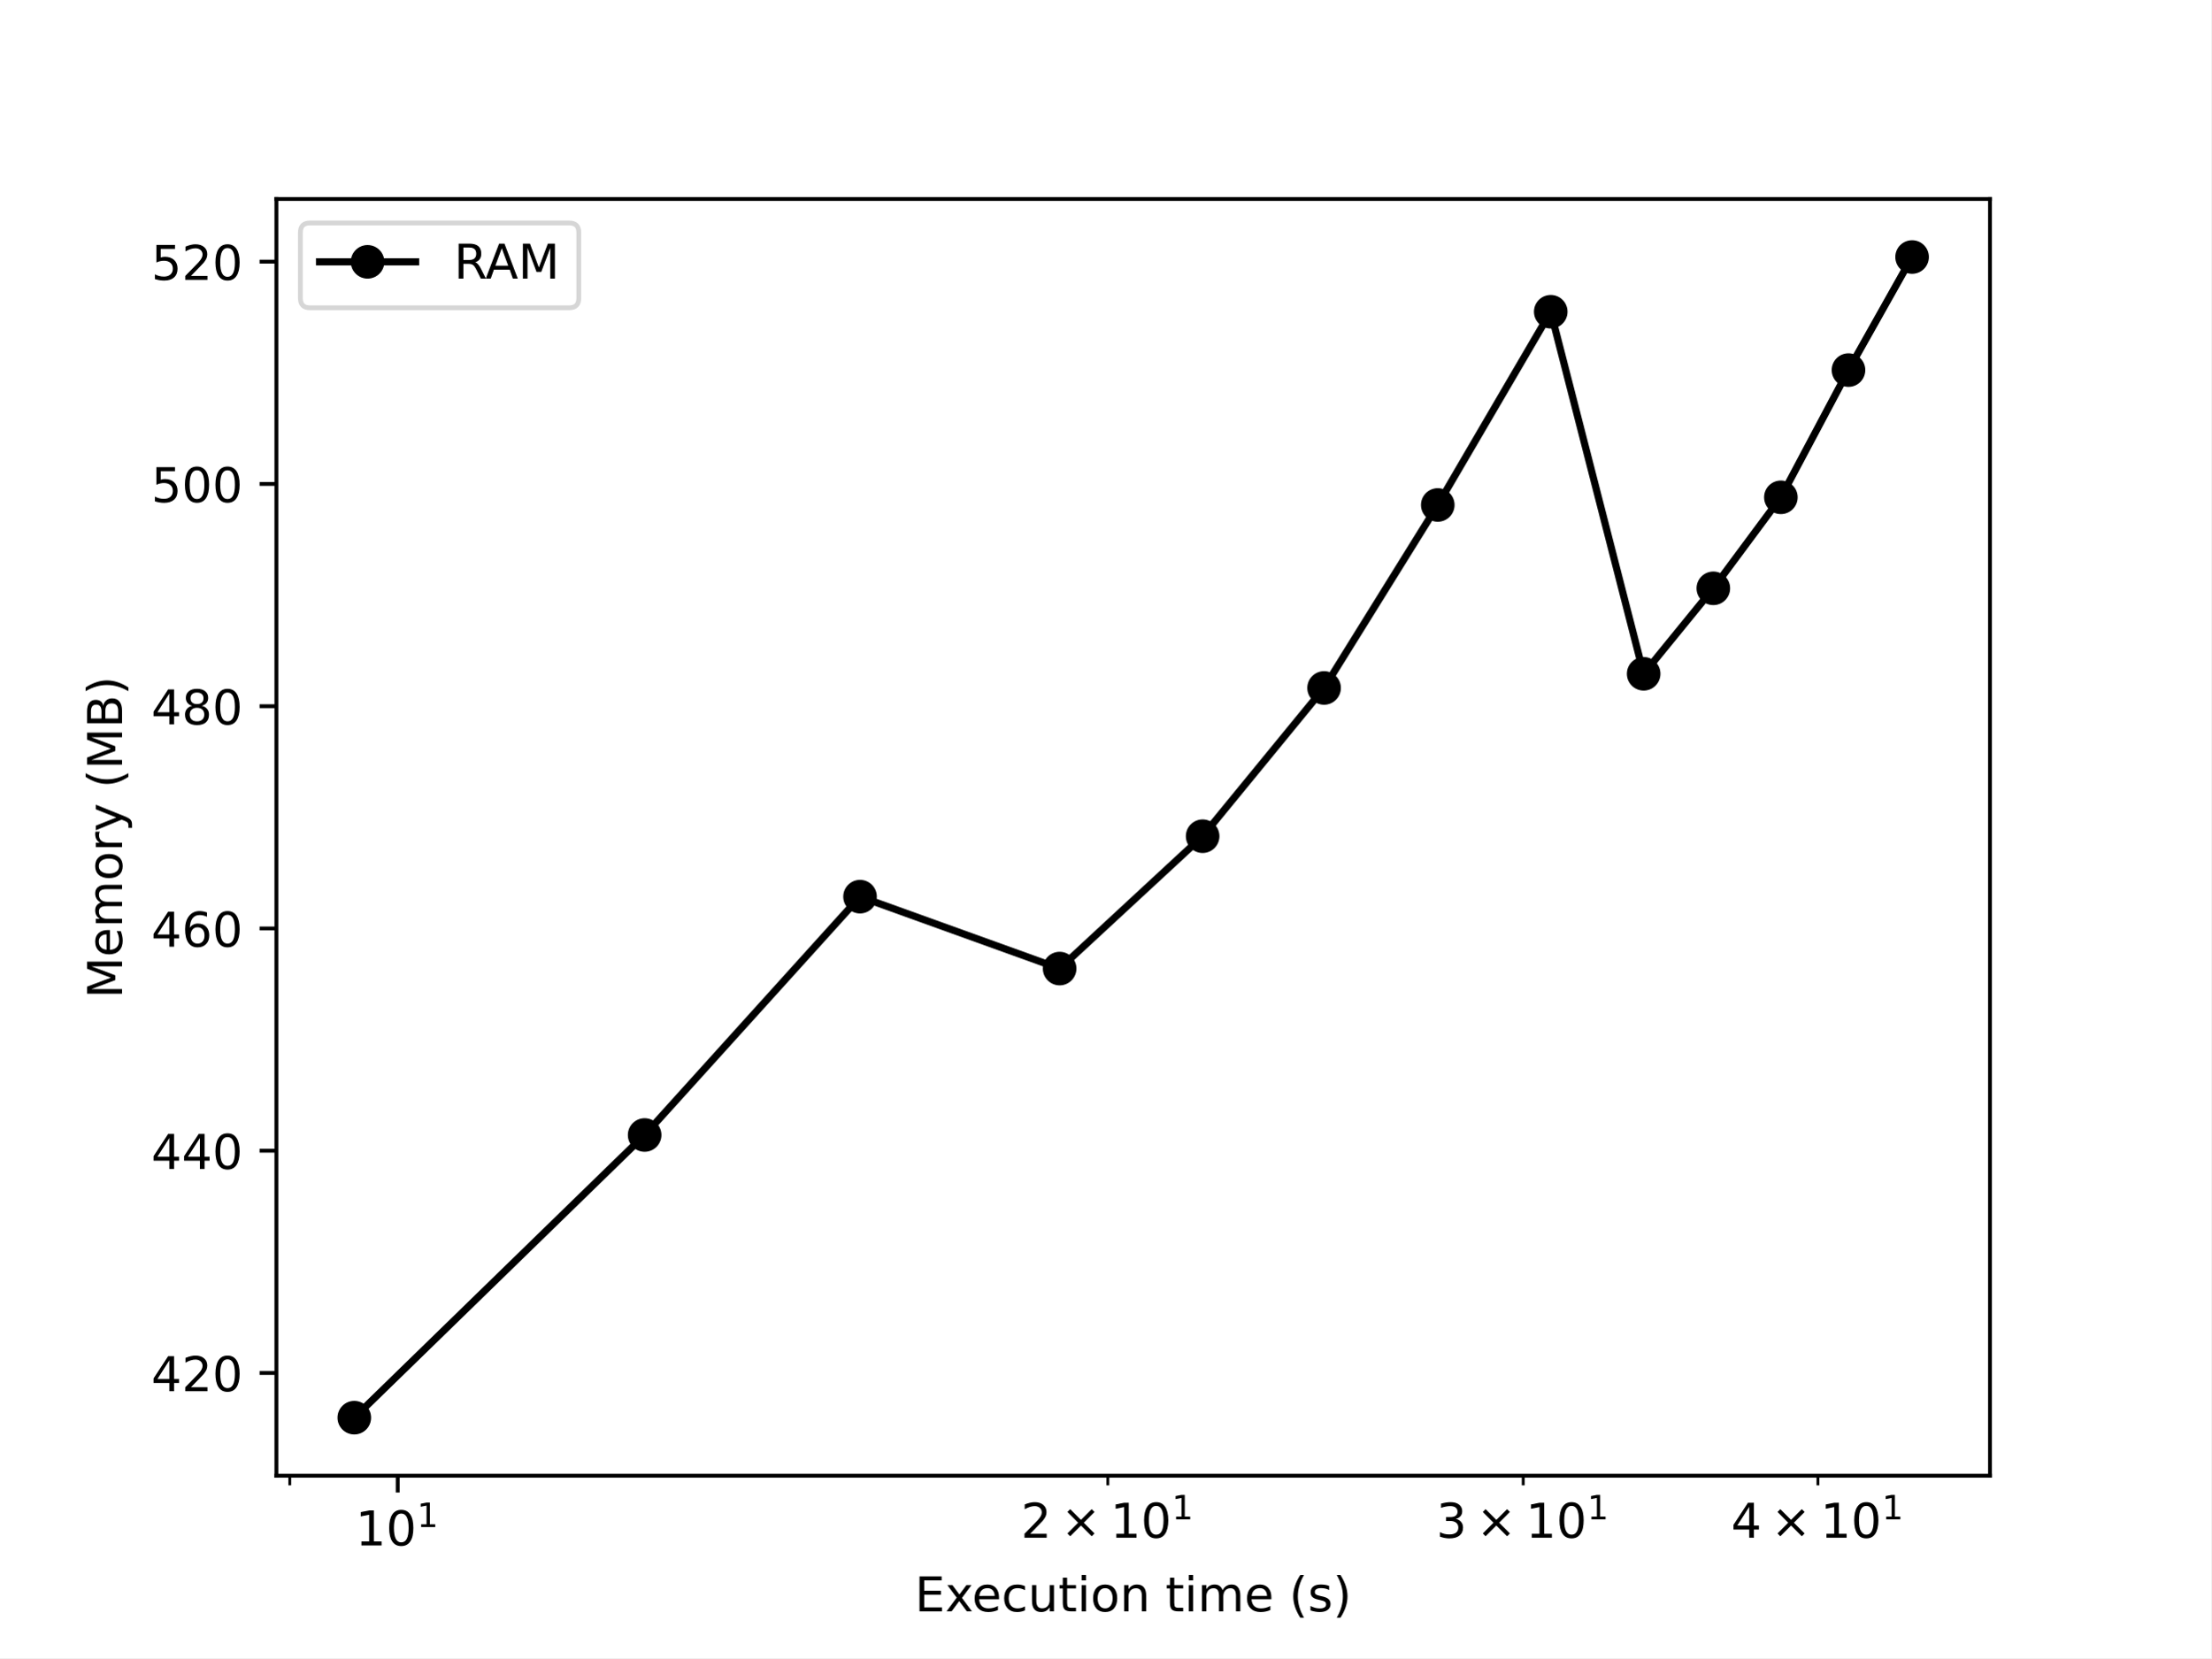
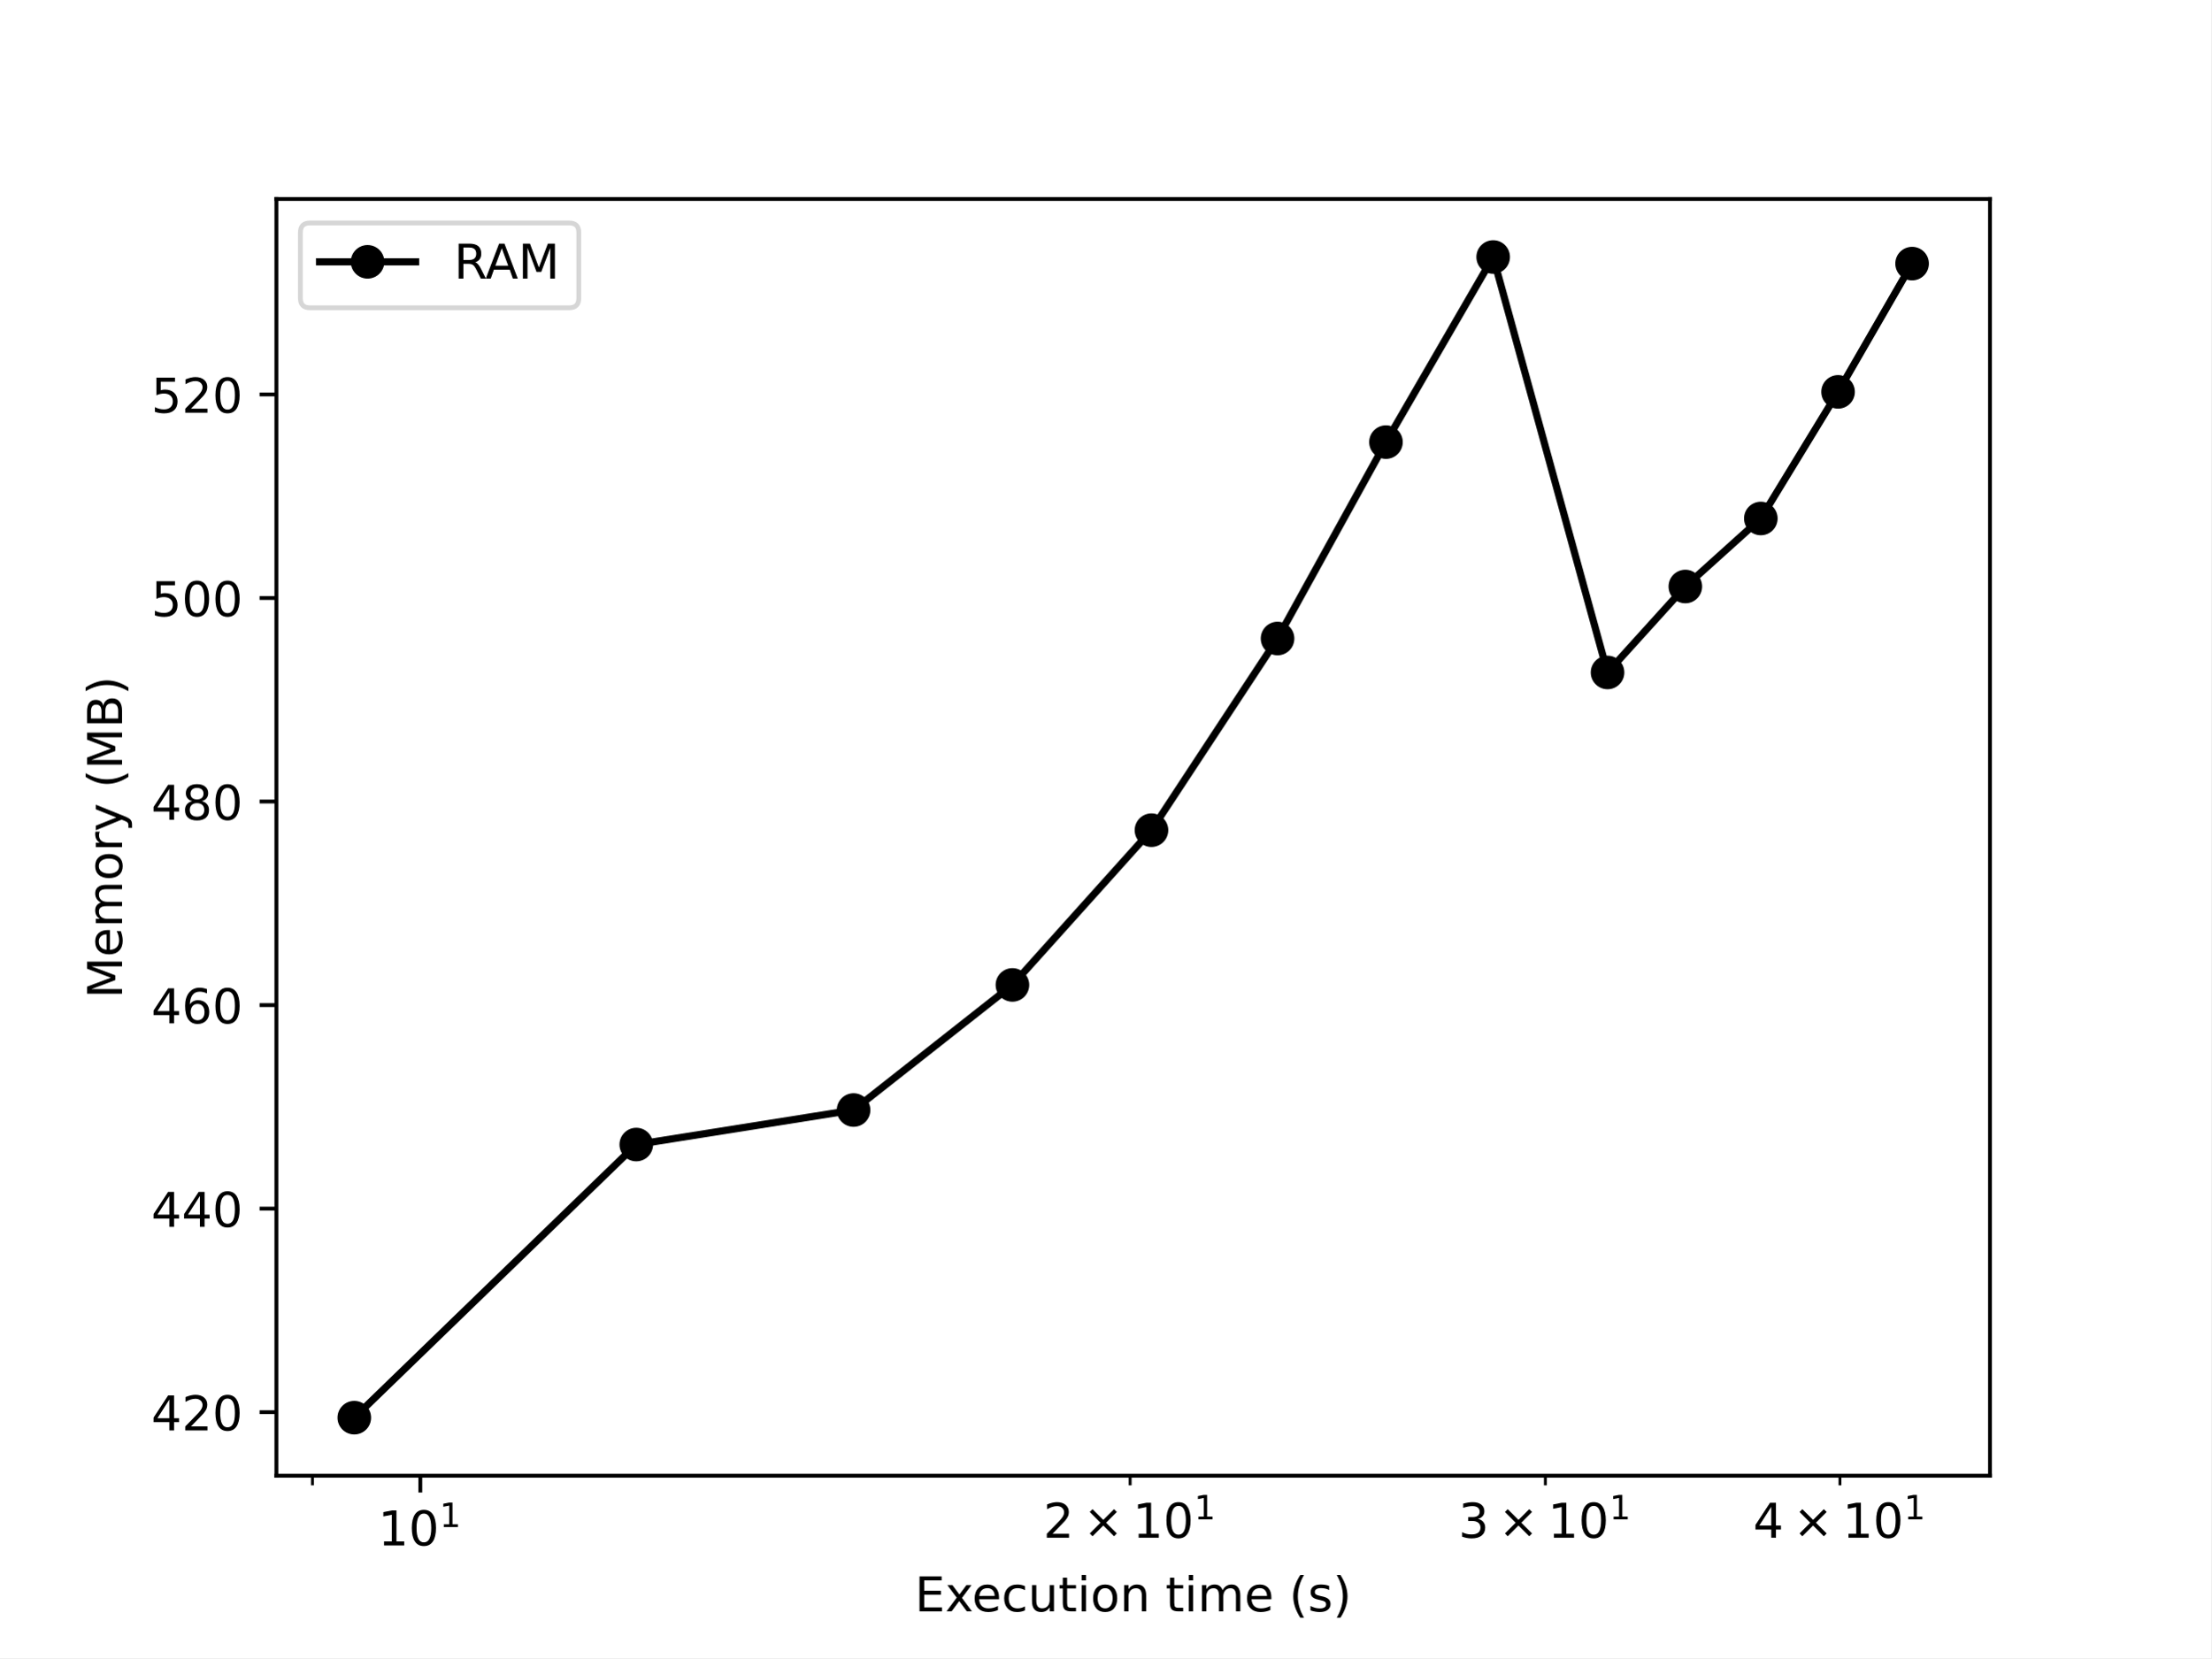
<svg xmlns="http://www.w3.org/2000/svg" xmlns:xlink="http://www.w3.org/1999/xlink" height="345.6pt" version="1.1" viewBox="0 0 460.8 345.6" width="460.8pt">
  <defs>
    <style type="text/css">*{stroke-linecap:butt;stroke-linejoin:round;}</style>
  </defs>
  <g id="figure_1">
    <g id="patch_1">
      <path d="M 0 345.6  L 460.8 345.6  L 460.8 0  L 0 0  z " style="fill:#ffffff;" />
    </g>
    <g id="axes_1">
      <g id="patch_2">
        <path d="M 57.6 307.584  L 414.72 307.584  L 414.72 41.472  L 57.6 41.472  z " style="fill:#ffffff;" />
      </g>
      <g id="matplotlib.axis_1">
        <g id="xtick_1">
          <g id="line2d_1">
            <defs>
-               <path d="M 0 0  L 0 3.5  " id="md1aa069136" style="stroke:#000000;stroke-width:0.8;" />
-             </defs>
-             <g>
-               <use style="stroke:#000000;stroke-width:0.8;" x="82.88" xlink:href="#md1aa069136" y="307.584" />
+               <path d="M 0 0  L 0 3.5  " id="m6ddfa066e6" style="stroke:#000000;stroke-width:0.8;" />
+             </defs>
+             <g>
+               <use style="stroke:#000000;stroke-width:0.8;" x="87.594" xlink:href="#m6ddfa066e6" y="307.584" />
            </g>
          </g>
          <g id="text_1">
-             <g transform="translate(74.07995 322.1824)scale(0.1 -0.1)">
+             <g transform="translate(78.79388 322.1824)scale(0.1 -0.1)">
              <defs>
                <path d="M 12.406 8.297  L 28.516 8.297  L 28.516 63.922  L 10.984 60.406  L 10.984 69.391  L 28.422 72.906  L 38.281 72.906  L 38.281 8.297  L 54.391 8.297  L 54.391 0  L 12.406 0  z " id="DejaVuSans-49" />
                <path d="M 31.781 66.406  Q 24.172 66.406 20.328 58.906  Q 16.5 51.422 16.5 36.375  Q 16.5 21.391 20.328 13.891  Q 24.172 6.391 31.781 6.391  Q 39.453 6.391 43.281 13.891  Q 47.125 21.391 47.125 36.375  Q 47.125 51.422 43.281 58.906  Q 39.453 66.406 31.781 66.406  z M 31.781 74.219  Q 44.047 74.219 50.516 64.516  Q 56.984 54.828 56.984 36.375  Q 56.984 17.969 50.516 8.266  Q 44.047 -1.422 31.781 -1.422  Q 19.531 -1.422 13.062 8.266  Q 6.594 17.969 6.594 36.375  Q 6.594 54.828 13.062 64.516  Q 19.531 74.219 31.781 74.219  z " id="DejaVuSans-48" />
              </defs>
              <use transform="translate(0 0.684375)" xlink:href="#DejaVuSans-49" />
              <use transform="translate(63.62305 0.684375)" xlink:href="#DejaVuSans-48" />
              <use transform="translate(128.2031 38.96563)scale(0.7)" xlink:href="#DejaVuSans-49" />
            </g>
          </g>
        </g>
        <g id="xtick_2">
          <g id="line2d_2">
            <defs>
-               <path d="M 0 0  L 0 2  " id="m7fc602b2c1" style="stroke:#000000;stroke-width:0.6;" />
-             </defs>
-             <g>
-               <use style="stroke:#000000;stroke-width:0.6;" x="60.385" xlink:href="#m7fc602b2c1" y="307.584" />
+               <path d="M 0 0  L 0 2  " id="m66359690fd" style="stroke:#000000;stroke-width:0.6;" />
+             </defs>
+             <g>
+               <use style="stroke:#000000;stroke-width:0.6;" x="65.108" xlink:href="#m66359690fd" y="307.584" />
            </g>
          </g>
        </g>
        <g id="xtick_3">
          <g id="line2d_3">
            <g>
-               <use style="stroke:#000000;stroke-width:0.6;" x="230.872" xlink:href="#m7fc602b2c1" y="307.584" />
+               <use style="stroke:#000000;stroke-width:0.6;" x="235.525" xlink:href="#m66359690fd" y="307.584" />
            </g>
          </g>
          <g id="text_2">
-             <g transform="translate(212.7718 320.5824)scale(0.1 -0.1)">
+             <g transform="translate(217.4245 320.5824)scale(0.1 -0.1)">
              <defs>
                <path d="M 19.188 8.297  L 53.609 8.297  L 53.609 0  L 7.328 0  L 7.328 8.297  Q 12.938 14.109 22.625 23.891  Q 32.328 33.688 34.812 36.531  Q 39.547 41.844 41.422 45.531  Q 43.312 49.219 43.312 52.781  Q 43.312 58.594 39.234 62.25  Q 35.156 65.922 28.609 65.922  Q 23.969 65.922 18.812 64.312  Q 13.672 62.703 7.812 59.422  L 7.812 69.391  Q 13.766 71.781 18.938 73  Q 24.125 74.219 28.422 74.219  Q 39.75 74.219 46.484 68.547  Q 53.219 62.891 53.219 53.422  Q 53.219 48.922 51.531 44.891  Q 49.859 40.875 45.406 35.406  Q 44.188 33.984 37.641 27.219  Q 31.109 20.453 19.188 8.297  z " id="DejaVuSans-50" />
                <path d="M 70.125 53.719  L 47.797 31.297  L 70.125 8.984  L 64.312 3.078  L 41.891 25.484  L 19.484 3.078  L 13.719 8.984  L 35.984 31.297  L 13.719 53.719  L 19.484 59.625  L 41.891 37.203  L 64.312 59.625  z " id="DejaVuSans-215" />
              </defs>
              <use transform="translate(0 0.684375)" xlink:href="#DejaVuSans-50" />
              <use transform="translate(83.10547 0.684375)" xlink:href="#DejaVuSans-215" />
              <use transform="translate(186.377 0.684375)" xlink:href="#DejaVuSans-49" />
              <use transform="translate(250 0.684375)" xlink:href="#DejaVuSans-48" />
              <use transform="translate(314.5801 38.96563)scale(0.7)" xlink:href="#DejaVuSans-49" />
            </g>
          </g>
        </g>
        <g id="xtick_4">
          <g id="line2d_4">
            <g>
-               <use style="stroke:#000000;stroke-width:0.6;" x="317.442" xlink:href="#m7fc602b2c1" y="307.584" />
+               <use style="stroke:#000000;stroke-width:0.6;" x="322.058" xlink:href="#m66359690fd" y="307.584" />
            </g>
          </g>
          <g id="text_3">
-             <g transform="translate(299.3415 320.5824)scale(0.1 -0.1)">
+             <g transform="translate(303.9584 320.5824)scale(0.1 -0.1)">
              <defs>
                <path d="M 40.578 39.312  Q 47.656 37.797 51.625 33  Q 55.609 28.219 55.609 21.188  Q 55.609 10.406 48.188 4.484  Q 40.766 -1.422 27.094 -1.422  Q 22.516 -1.422 17.656 -0.516  Q 12.797 0.391 7.625 2.203  L 7.625 11.719  Q 11.719 9.328 16.594 8.109  Q 21.484 6.891 26.812 6.891  Q 36.078 6.891 40.938 10.547  Q 45.797 14.203 45.797 21.188  Q 45.797 27.641 41.281 31.266  Q 36.766 34.906 28.719 34.906  L 20.219 34.906  L 20.219 43.016  L 29.109 43.016  Q 36.375 43.016 40.234 45.922  Q 44.094 48.828 44.094 54.297  Q 44.094 59.906 40.109 62.906  Q 36.141 65.922 28.719 65.922  Q 24.656 65.922 20.016 65.031  Q 15.375 64.156 9.812 62.312  L 9.812 71.094  Q 15.438 72.656 20.344 73.438  Q 25.25 74.219 29.594 74.219  Q 40.828 74.219 47.359 69.109  Q 53.906 64.016 53.906 55.328  Q 53.906 49.266 50.438 45.094  Q 46.969 40.922 40.578 39.312  z " id="DejaVuSans-51" />
              </defs>
              <use transform="translate(0 0.684375)" xlink:href="#DejaVuSans-51" />
              <use transform="translate(83.10547 0.684375)" xlink:href="#DejaVuSans-215" />
              <use transform="translate(186.377 0.684375)" xlink:href="#DejaVuSans-49" />
              <use transform="translate(250 0.684375)" xlink:href="#DejaVuSans-48" />
              <use transform="translate(314.5801 38.96563)scale(0.7)" xlink:href="#DejaVuSans-49" />
            </g>
          </g>
        </g>
        <g id="xtick_5">
          <g id="line2d_5">
            <g>
-               <use style="stroke:#000000;stroke-width:0.6;" x="378.864" xlink:href="#m7fc602b2c1" y="307.584" />
+               <use style="stroke:#000000;stroke-width:0.6;" x="383.455" xlink:href="#m66359690fd" y="307.584" />
            </g>
          </g>
          <g id="text_4">
-             <g transform="translate(360.7637 320.5824)scale(0.1 -0.1)">
+             <g transform="translate(365.3552 320.5824)scale(0.1 -0.1)">
              <defs>
                <path d="M 37.797 64.312  L 12.891 25.391  L 37.797 25.391  z M 35.203 72.906  L 47.609 72.906  L 47.609 25.391  L 58.016 25.391  L 58.016 17.188  L 47.609 17.188  L 47.609 0  L 37.797 0  L 37.797 17.188  L 4.891 17.188  L 4.891 26.703  z " id="DejaVuSans-52" />
              </defs>
              <use transform="translate(0 0.684375)" xlink:href="#DejaVuSans-52" />
              <use transform="translate(83.10547 0.684375)" xlink:href="#DejaVuSans-215" />
              <use transform="translate(186.377 0.684375)" xlink:href="#DejaVuSans-49" />
              <use transform="translate(250 0.684375)" xlink:href="#DejaVuSans-48" />
              <use transform="translate(314.5801 38.96563)scale(0.7)" xlink:href="#DejaVuSans-49" />
            </g>
          </g>
        </g>
        <g id="text_5">
          <g transform="translate(190.6452 335.8606)scale(0.1 -0.1)">
            <defs>
              <path d="M 9.812 72.906  L 55.906 72.906  L 55.906 64.594  L 19.672 64.594  L 19.672 43.016  L 54.391 43.016  L 54.391 34.719  L 19.672 34.719  L 19.672 8.297  L 56.781 8.297  L 56.781 0  L 9.812 0  z " id="DejaVuSans-69" />
              <path d="M 54.891 54.688  L 35.109 28.078  L 55.906 0  L 45.312 0  L 29.391 21.484  L 13.484 0  L 2.875 0  L 24.125 28.609  L 4.688 54.688  L 15.281 54.688  L 29.781 35.203  L 44.281 54.688  z " id="DejaVuSans-120" />
              <path d="M 56.203 29.594  L 56.203 25.203  L 14.891 25.203  Q 15.484 15.922 20.484 11.062  Q 25.484 6.203 34.422 6.203  Q 39.594 6.203 44.453 7.469  Q 49.312 8.734 54.109 11.281  L 54.109 2.781  Q 49.266 0.734 44.188 -0.344  Q 39.109 -1.422 33.891 -1.422  Q 20.797 -1.422 13.156 6.188  Q 5.516 13.812 5.516 26.812  Q 5.516 40.234 12.766 48.109  Q 20.016 56 32.328 56  Q 43.359 56 49.781 48.891  Q 56.203 41.797 56.203 29.594  z M 47.219 32.234  Q 47.125 39.594 43.094 43.984  Q 39.062 48.391 32.422 48.391  Q 24.906 48.391 20.391 44.141  Q 15.875 39.891 15.188 32.172  z " id="DejaVuSans-101" />
              <path d="M 48.781 52.594  L 48.781 44.188  Q 44.969 46.297 41.141 47.344  Q 37.312 48.391 33.406 48.391  Q 24.656 48.391 19.812 42.844  Q 14.984 37.312 14.984 27.297  Q 14.984 17.281 19.812 11.734  Q 24.656 6.203 33.406 6.203  Q 37.312 6.203 41.141 7.25  Q 44.969 8.297 48.781 10.406  L 48.781 2.094  Q 45.016 0.344 40.984 -0.531  Q 36.969 -1.422 32.422 -1.422  Q 20.062 -1.422 12.781 6.344  Q 5.516 14.109 5.516 27.297  Q 5.516 40.672 12.859 48.328  Q 20.219 56 33.016 56  Q 37.156 56 41.109 55.141  Q 45.062 54.297 48.781 52.594  z " id="DejaVuSans-99" />
              <path d="M 8.5 21.578  L 8.5 54.688  L 17.484 54.688  L 17.484 21.922  Q 17.484 14.156 20.5 10.266  Q 23.531 6.391 29.594 6.391  Q 36.859 6.391 41.078 11.031  Q 45.312 15.672 45.312 23.688  L 45.312 54.688  L 54.297 54.688  L 54.297 0  L 45.312 0  L 45.312 8.406  Q 42.047 3.422 37.719 1  Q 33.406 -1.422 27.688 -1.422  Q 18.266 -1.422 13.375 4.438  Q 8.5 10.297 8.5 21.578  z M 31.109 56  z " id="DejaVuSans-117" />
              <path d="M 18.312 70.219  L 18.312 54.688  L 36.812 54.688  L 36.812 47.703  L 18.312 47.703  L 18.312 18.016  Q 18.312 11.328 20.141 9.422  Q 21.969 7.516 27.594 7.516  L 36.812 7.516  L 36.812 0  L 27.594 0  Q 17.188 0 13.234 3.875  Q 9.281 7.766 9.281 18.016  L 9.281 47.703  L 2.688 47.703  L 2.688 54.688  L 9.281 54.688  L 9.281 70.219  z " id="DejaVuSans-116" />
              <path d="M 9.422 54.688  L 18.406 54.688  L 18.406 0  L 9.422 0  z M 9.422 75.984  L 18.406 75.984  L 18.406 64.594  L 9.422 64.594  z " id="DejaVuSans-105" />
              <path d="M 30.609 48.391  Q 23.391 48.391 19.188 42.75  Q 14.984 37.109 14.984 27.297  Q 14.984 17.484 19.156 11.844  Q 23.344 6.203 30.609 6.203  Q 37.797 6.203 41.984 11.859  Q 46.188 17.531 46.188 27.297  Q 46.188 37.016 41.984 42.703  Q 37.797 48.391 30.609 48.391  z M 30.609 56  Q 42.328 56 49.016 48.375  Q 55.719 40.766 55.719 27.297  Q 55.719 13.875 49.016 6.219  Q 42.328 -1.422 30.609 -1.422  Q 18.844 -1.422 12.172 6.219  Q 5.516 13.875 5.516 27.297  Q 5.516 40.766 12.172 48.375  Q 18.844 56 30.609 56  z " id="DejaVuSans-111" />
              <path d="M 54.891 33.016  L 54.891 0  L 45.906 0  L 45.906 32.719  Q 45.906 40.484 42.875 44.328  Q 39.844 48.188 33.797 48.188  Q 26.516 48.188 22.312 43.547  Q 18.109 38.922 18.109 30.906  L 18.109 0  L 9.078 0  L 9.078 54.688  L 18.109 54.688  L 18.109 46.188  Q 21.344 51.125 25.703 53.562  Q 30.078 56 35.797 56  Q 45.219 56 50.047 50.172  Q 54.891 44.344 54.891 33.016  z " id="DejaVuSans-110" />
              <path id="DejaVuSans-32" />
              <path d="M 52 44.188  Q 55.375 50.25 60.062 53.125  Q 64.75 56 71.094 56  Q 79.641 56 84.281 50.016  Q 88.922 44.047 88.922 33.016  L 88.922 0  L 79.891 0  L 79.891 32.719  Q 79.891 40.578 77.094 44.375  Q 74.312 48.188 68.609 48.188  Q 61.625 48.188 57.562 43.547  Q 53.516 38.922 53.516 30.906  L 53.516 0  L 44.484 0  L 44.484 32.719  Q 44.484 40.625 41.703 44.406  Q 38.922 48.188 33.109 48.188  Q 26.219 48.188 22.156 43.531  Q 18.109 38.875 18.109 30.906  L 18.109 0  L 9.078 0  L 9.078 54.688  L 18.109 54.688  L 18.109 46.188  Q 21.188 51.219 25.484 53.609  Q 29.781 56 35.688 56  Q 41.656 56 45.828 52.969  Q 50 49.953 52 44.188  z " id="DejaVuSans-109" />
              <path d="M 31 75.875  Q 24.469 64.656 21.281 53.656  Q 18.109 42.672 18.109 31.391  Q 18.109 20.125 21.312 9.062  Q 24.516 -2 31 -13.188  L 23.188 -13.188  Q 15.875 -1.703 12.234 9.375  Q 8.594 20.453 8.594 31.391  Q 8.594 42.281 12.203 53.312  Q 15.828 64.359 23.188 75.875  z " id="DejaVuSans-40" />
              <path d="M 44.281 53.078  L 44.281 44.578  Q 40.484 46.531 36.375 47.5  Q 32.281 48.484 27.875 48.484  Q 21.188 48.484 17.844 46.438  Q 14.5 44.391 14.5 40.281  Q 14.5 37.156 16.891 35.375  Q 19.281 33.594 26.516 31.984  L 29.594 31.297  Q 39.156 29.25 43.188 25.516  Q 47.219 21.781 47.219 15.094  Q 47.219 7.469 41.188 3.016  Q 35.156 -1.422 24.609 -1.422  Q 20.219 -1.422 15.453 -0.562  Q 10.688 0.297 5.422 2  L 5.422 11.281  Q 10.406 8.688 15.234 7.391  Q 20.062 6.109 24.812 6.109  Q 31.156 6.109 34.562 8.281  Q 37.984 10.453 37.984 14.406  Q 37.984 18.062 35.516 20.016  Q 33.062 21.969 24.703 23.781  L 21.578 24.516  Q 13.234 26.266 9.516 29.906  Q 5.812 33.547 5.812 39.891  Q 5.812 47.609 11.281 51.797  Q 16.75 56 26.812 56  Q 31.781 56 36.172 55.266  Q 40.578 54.547 44.281 53.078  z " id="DejaVuSans-115" />
              <path d="M 8.016 75.875  L 15.828 75.875  Q 23.141 64.359 26.781 53.312  Q 30.422 42.281 30.422 31.391  Q 30.422 20.453 26.781 9.375  Q 23.141 -1.703 15.828 -13.188  L 8.016 -13.188  Q 14.5 -2 17.703 9.062  Q 20.906 20.125 20.906 31.391  Q 20.906 42.672 17.703 53.656  Q 14.5 64.656 8.016 75.875  z " id="DejaVuSans-41" />
            </defs>
            <use xlink:href="#DejaVuSans-69" />
            <use x="63.184" xlink:href="#DejaVuSans-120" />
            <use x="119.238" xlink:href="#DejaVuSans-101" />
            <use x="180.762" xlink:href="#DejaVuSans-99" />
            <use x="235.742" xlink:href="#DejaVuSans-117" />
            <use x="299.121" xlink:href="#DejaVuSans-116" />
            <use x="338.33" xlink:href="#DejaVuSans-105" />
            <use x="366.113" xlink:href="#DejaVuSans-111" />
            <use x="427.295" xlink:href="#DejaVuSans-110" />
            <use x="490.674" xlink:href="#DejaVuSans-32" />
            <use x="522.461" xlink:href="#DejaVuSans-116" />
            <use x="561.67" xlink:href="#DejaVuSans-105" />
            <use x="589.453" xlink:href="#DejaVuSans-109" />
            <use x="686.865" xlink:href="#DejaVuSans-101" />
            <use x="748.389" xlink:href="#DejaVuSans-32" />
            <use x="780.176" xlink:href="#DejaVuSans-40" />
            <use x="819.189" xlink:href="#DejaVuSans-115" />
            <use x="871.289" xlink:href="#DejaVuSans-41" />
          </g>
        </g>
      </g>
      <g id="matplotlib.axis_2">
        <g id="ytick_1">
          <g id="line2d_6">
            <defs>
-               <path d="M 0 0  L -3.5 0  " id="md739b4009c" style="stroke:#000000;stroke-width:0.8;" />
-             </defs>
-             <g>
-               <use style="stroke:#000000;stroke-width:0.8;" x="57.6" xlink:href="#md739b4009c" y="286.17" />
+               <path d="M 0 0  L -3.5 0  " id="m3f03081398" style="stroke:#000000;stroke-width:0.8;" />
+             </defs>
+             <g>
+               <use style="stroke:#000000;stroke-width:0.8;" x="57.6" xlink:href="#m3f03081398" y="294.341" />
            </g>
          </g>
          <g id="text_6">
-             <g transform="translate(31.5125 289.9696)scale(0.1 -0.1)">
+             <g transform="translate(31.5125 298.1398)scale(0.1 -0.1)">
              <use xlink:href="#DejaVuSans-52" />
              <use x="63.623" xlink:href="#DejaVuSans-50" />
              <use x="127.246" xlink:href="#DejaVuSans-48" />
            </g>
          </g>
        </g>
        <g id="ytick_2">
          <g id="line2d_7">
            <g>
-               <use style="stroke:#000000;stroke-width:0.8;" x="57.6" xlink:href="#md739b4009c" y="239.843" />
+               <use style="stroke:#000000;stroke-width:0.8;" x="57.6" xlink:href="#m3f03081398" y="251.915" />
            </g>
          </g>
          <g id="text_7">
-             <g transform="translate(31.5125 243.6424)scale(0.1 -0.1)">
+             <g transform="translate(31.5125 255.7144)scale(0.1 -0.1)">
              <use xlink:href="#DejaVuSans-52" />
              <use x="63.623" xlink:href="#DejaVuSans-52" />
              <use x="127.246" xlink:href="#DejaVuSans-48" />
            </g>
          </g>
        </g>
        <g id="ytick_3">
          <g id="line2d_8">
            <g>
-               <use style="stroke:#000000;stroke-width:0.8;" x="57.6" xlink:href="#md739b4009c" y="193.516" />
+               <use style="stroke:#000000;stroke-width:0.8;" x="57.6" xlink:href="#m3f03081398" y="209.49" />
            </g>
          </g>
          <g id="text_8">
-             <g transform="translate(31.5125 197.3153)scale(0.1 -0.1)">
+             <g transform="translate(31.5125 213.289)scale(0.1 -0.1)">
              <defs>
                <path d="M 33.016 40.375  Q 26.375 40.375 22.484 35.828  Q 18.609 31.297 18.609 23.391  Q 18.609 15.531 22.484 10.953  Q 26.375 6.391 33.016 6.391  Q 39.656 6.391 43.531 10.953  Q 47.406 15.531 47.406 23.391  Q 47.406 31.297 43.531 35.828  Q 39.656 40.375 33.016 40.375  z M 52.594 71.297  L 52.594 62.312  Q 48.875 64.062 45.094 64.984  Q 41.312 65.922 37.594 65.922  Q 27.828 65.922 22.672 59.328  Q 17.531 52.734 16.797 39.406  Q 19.672 43.656 24.016 45.922  Q 28.375 48.188 33.594 48.188  Q 44.578 48.188 50.953 41.516  Q 57.328 34.859 57.328 23.391  Q 57.328 12.156 50.688 5.359  Q 44.047 -1.422 33.016 -1.422  Q 20.359 -1.422 13.672 8.266  Q 6.984 17.969 6.984 36.375  Q 6.984 53.656 15.188 63.938  Q 23.391 74.219 37.203 74.219  Q 40.922 74.219 44.703 73.484  Q 48.484 72.75 52.594 71.297  z " id="DejaVuSans-54" />
              </defs>
              <use xlink:href="#DejaVuSans-52" />
              <use x="63.623" xlink:href="#DejaVuSans-54" />
              <use x="127.246" xlink:href="#DejaVuSans-48" />
            </g>
          </g>
        </g>
        <g id="ytick_4">
          <g id="line2d_9">
            <g>
-               <use style="stroke:#000000;stroke-width:0.8;" x="57.6" xlink:href="#md739b4009c" y="147.189" />
+               <use style="stroke:#000000;stroke-width:0.8;" x="57.6" xlink:href="#m3f03081398" y="167.064" />
            </g>
          </g>
          <g id="text_9">
-             <g transform="translate(31.5125 150.9881)scale(0.1 -0.1)">
+             <g transform="translate(31.5125 170.8636)scale(0.1 -0.1)">
              <defs>
                <path d="M 31.781 34.625  Q 24.75 34.625 20.719 30.859  Q 16.703 27.094 16.703 20.516  Q 16.703 13.922 20.719 10.156  Q 24.75 6.391 31.781 6.391  Q 38.812 6.391 42.859 10.172  Q 46.922 13.969 46.922 20.516  Q 46.922 27.094 42.891 30.859  Q 38.875 34.625 31.781 34.625  z M 21.922 38.812  Q 15.578 40.375 12.031 44.719  Q 8.5 49.078 8.5 55.328  Q 8.5 64.062 14.719 69.141  Q 20.953 74.219 31.781 74.219  Q 42.672 74.219 48.875 69.141  Q 55.078 64.062 55.078 55.328  Q 55.078 49.078 51.531 44.719  Q 48 40.375 41.703 38.812  Q 48.828 37.156 52.797 32.312  Q 56.781 27.484 56.781 20.516  Q 56.781 9.906 50.312 4.234  Q 43.844 -1.422 31.781 -1.422  Q 19.734 -1.422 13.25 4.234  Q 6.781 9.906 6.781 20.516  Q 6.781 27.484 10.781 32.312  Q 14.797 37.156 21.922 38.812  z M 18.312 54.391  Q 18.312 48.734 21.844 45.562  Q 25.391 42.391 31.781 42.391  Q 38.141 42.391 41.719 45.562  Q 45.312 48.734 45.312 54.391  Q 45.312 60.062 41.719 63.234  Q 38.141 66.406 31.781 66.406  Q 25.391 66.406 21.844 63.234  Q 18.312 60.062 18.312 54.391  z " id="DejaVuSans-56" />
              </defs>
              <use xlink:href="#DejaVuSans-52" />
              <use x="63.623" xlink:href="#DejaVuSans-56" />
              <use x="127.246" xlink:href="#DejaVuSans-48" />
            </g>
          </g>
        </g>
        <g id="ytick_5">
          <g id="line2d_10">
            <g>
-               <use style="stroke:#000000;stroke-width:0.8;" x="57.6" xlink:href="#md739b4009c" y="100.862" />
+               <use style="stroke:#000000;stroke-width:0.8;" x="57.6" xlink:href="#m3f03081398" y="124.639" />
            </g>
          </g>
          <g id="text_10">
-             <g transform="translate(31.5125 104.661)scale(0.1 -0.1)">
+             <g transform="translate(31.5125 128.4382)scale(0.1 -0.1)">
              <defs>
                <path d="M 10.797 72.906  L 49.516 72.906  L 49.516 64.594  L 19.828 64.594  L 19.828 46.734  Q 21.969 47.469 24.109 47.828  Q 26.266 48.188 28.422 48.188  Q 40.625 48.188 47.75 41.5  Q 54.891 34.812 54.891 23.391  Q 54.891 11.625 47.562 5.094  Q 40.234 -1.422 26.906 -1.422  Q 22.312 -1.422 17.547 -0.641  Q 12.797 0.141 7.719 1.703  L 7.719 11.625  Q 12.109 9.234 16.797 8.062  Q 21.484 6.891 26.703 6.891  Q 35.156 6.891 40.078 11.328  Q 45.016 15.766 45.016 23.391  Q 45.016 31 40.078 35.438  Q 35.156 39.891 26.703 39.891  Q 22.75 39.891 18.812 39.016  Q 14.891 38.141 10.797 36.281  z " id="DejaVuSans-53" />
              </defs>
              <use xlink:href="#DejaVuSans-53" />
              <use x="63.623" xlink:href="#DejaVuSans-48" />
              <use x="127.246" xlink:href="#DejaVuSans-48" />
            </g>
          </g>
        </g>
        <g id="ytick_6">
          <g id="line2d_11">
            <g>
-               <use style="stroke:#000000;stroke-width:0.8;" x="57.6" xlink:href="#md739b4009c" y="54.535" />
+               <use style="stroke:#000000;stroke-width:0.8;" x="57.6" xlink:href="#m3f03081398" y="82.214" />
            </g>
          </g>
          <g id="text_11">
-             <g transform="translate(31.5125 58.33379)scale(0.1 -0.1)">
+             <g transform="translate(31.5125 86.01284)scale(0.1 -0.1)">
              <use xlink:href="#DejaVuSans-53" />
              <use x="63.623" xlink:href="#DejaVuSans-50" />
              <use x="127.246" xlink:href="#DejaVuSans-48" />
            </g>
          </g>
        </g>
        <g id="text_12">
          <g transform="translate(25.43281 208.0983)rotate(-90)scale(0.1 -0.1)">
            <defs>
              <path d="M 9.812 72.906  L 24.516 72.906  L 43.109 23.297  L 61.812 72.906  L 76.516 72.906  L 76.516 0  L 66.891 0  L 66.891 64.016  L 48.094 14.016  L 38.188 14.016  L 19.391 64.016  L 19.391 0  L 9.812 0  z " id="DejaVuSans-77" />
              <path d="M 41.109 46.297  Q 39.594 47.172 37.812 47.578  Q 36.031 48 33.891 48  Q 26.266 48 22.188 43.047  Q 18.109 38.094 18.109 28.812  L 18.109 0  L 9.078 0  L 9.078 54.688  L 18.109 54.688  L 18.109 46.188  Q 20.953 51.172 25.484 53.578  Q 30.031 56 36.531 56  Q 37.453 56 38.578 55.875  Q 39.703 55.766 41.062 55.516  z " id="DejaVuSans-114" />
              <path d="M 32.172 -5.078  Q 28.375 -14.844 24.75 -17.812  Q 21.141 -20.797 15.094 -20.797  L 7.906 -20.797  L 7.906 -13.281  L 13.188 -13.281  Q 16.891 -13.281 18.938 -11.516  Q 21 -9.766 23.484 -3.219  L 25.094 0.875  L 2.984 54.688  L 12.5 54.688  L 29.594 11.922  L 46.688 54.688  L 56.203 54.688  z " id="DejaVuSans-121" />
              <path d="M 19.672 34.812  L 19.672 8.109  L 35.5 8.109  Q 43.453 8.109 47.281 11.406  Q 51.125 14.703 51.125 21.484  Q 51.125 28.328 47.281 31.562  Q 43.453 34.812 35.5 34.812  z M 19.672 64.797  L 19.672 42.828  L 34.281 42.828  Q 41.5 42.828 45.031 45.531  Q 48.578 48.25 48.578 53.812  Q 48.578 59.328 45.031 62.062  Q 41.5 64.797 34.281 64.797  z M 9.812 72.906  L 35.016 72.906  Q 46.297 72.906 52.391 68.219  Q 58.5 63.531 58.5 54.891  Q 58.5 48.188 55.375 44.234  Q 52.25 40.281 46.188 39.312  Q 53.469 37.75 57.5 32.781  Q 61.531 27.828 61.531 20.406  Q 61.531 10.641 54.891 5.312  Q 48.25 0 35.984 0  L 9.812 0  z " id="DejaVuSans-66" />
            </defs>
            <use xlink:href="#DejaVuSans-77" />
            <use x="86.279" xlink:href="#DejaVuSans-101" />
            <use x="147.803" xlink:href="#DejaVuSans-109" />
            <use x="245.215" xlink:href="#DejaVuSans-111" />
            <use x="306.396" xlink:href="#DejaVuSans-114" />
            <use x="347.51" xlink:href="#DejaVuSans-121" />
            <use x="406.689" xlink:href="#DejaVuSans-32" />
            <use x="438.477" xlink:href="#DejaVuSans-40" />
            <use x="477.49" xlink:href="#DejaVuSans-77" />
            <use x="563.77" xlink:href="#DejaVuSans-66" />
            <use x="632.373" xlink:href="#DejaVuSans-41" />
          </g>
        </g>
      </g>
      <g id="line2d_12">
-         <path clip-path="url(#p14ca2f686b)" d="M 73.833 295.488  L 134.342 236.569  L 179.233 186.891  L 220.83 201.881  L 250.633 174.291  L 275.944 143.389  L 299.636 105.248  L 323.181 64.972  L 342.546 140.438  L 357.064 122.62  L 371.14 103.654  L 385.231 77.136  L 398.487 53.568  " style="fill:none;stroke:#000000;stroke-linecap:square;stroke-width:1.5;" />
+         <path clip-path="url(#p9a6716b62d)" d="M 73.833 295.488  L 132.6 238.56  L 177.885 231.365  L 210.992 205.29  L 239.968 173.038  L 266.245 133.087  L 288.84 92.146  L 311.183 53.568  L 335.017 140.16  L 351.231 122.244  L 366.963 108.064  L 383.062 81.676  L 398.487 54.941  " style="fill:none;stroke:#000000;stroke-linecap:square;stroke-width:1.5;" />
        <defs>
-           <path d="M 0 3  C 0.796 3 1.559 2.684 2.121 2.121  C 2.684 1.559 3 0.796 3 0  C 3 -0.796 2.684 -1.559 2.121 -2.121  C 1.559 -2.684 0.796 -3 0 -3  C -0.796 -3 -1.559 -2.684 -2.121 -2.121  C -2.684 -1.559 -3 -0.796 -3 0  C -3 0.796 -2.684 1.559 -2.121 2.121  C -1.559 2.684 -0.796 3 0 3  z " id="m58d1e59e54" style="stroke:#000000;" />
+           <path d="M 0 3  C 0.796 3 1.559 2.684 2.121 2.121  C 2.684 1.559 3 0.796 3 0  C 3 -0.796 2.684 -1.559 2.121 -2.121  C 1.559 -2.684 0.796 -3 0 -3  C -0.796 -3 -1.559 -2.684 -2.121 -2.121  C -2.684 -1.559 -3 -0.796 -3 0  C -3 0.796 -2.684 1.559 -2.121 2.121  C -1.559 2.684 -0.796 3 0 3  z " id="macf55452ee" style="stroke:#000000;" />
        </defs>
-         <g clip-path="url(#p14ca2f686b)">
-           <use style="stroke:#000000;" x="73.833" xlink:href="#m58d1e59e54" y="295.488" />
-           <use style="stroke:#000000;" x="134.342" xlink:href="#m58d1e59e54" y="236.569" />
-           <use style="stroke:#000000;" x="179.233" xlink:href="#m58d1e59e54" y="186.891" />
-           <use style="stroke:#000000;" x="220.83" xlink:href="#m58d1e59e54" y="201.881" />
-           <use style="stroke:#000000;" x="250.633" xlink:href="#m58d1e59e54" y="174.291" />
-           <use style="stroke:#000000;" x="275.944" xlink:href="#m58d1e59e54" y="143.389" />
-           <use style="stroke:#000000;" x="299.636" xlink:href="#m58d1e59e54" y="105.248" />
-           <use style="stroke:#000000;" x="323.181" xlink:href="#m58d1e59e54" y="64.972" />
-           <use style="stroke:#000000;" x="342.546" xlink:href="#m58d1e59e54" y="140.438" />
-           <use style="stroke:#000000;" x="357.064" xlink:href="#m58d1e59e54" y="122.62" />
-           <use style="stroke:#000000;" x="371.14" xlink:href="#m58d1e59e54" y="103.654" />
-           <use style="stroke:#000000;" x="385.231" xlink:href="#m58d1e59e54" y="77.136" />
-           <use style="stroke:#000000;" x="398.487" xlink:href="#m58d1e59e54" y="53.568" />
+         <g clip-path="url(#p9a6716b62d)">
+           <use style="stroke:#000000;" x="73.833" xlink:href="#macf55452ee" y="295.488" />
+           <use style="stroke:#000000;" x="132.6" xlink:href="#macf55452ee" y="238.56" />
+           <use style="stroke:#000000;" x="177.885" xlink:href="#macf55452ee" y="231.365" />
+           <use style="stroke:#000000;" x="210.992" xlink:href="#macf55452ee" y="205.29" />
+           <use style="stroke:#000000;" x="239.968" xlink:href="#macf55452ee" y="173.038" />
+           <use style="stroke:#000000;" x="266.245" xlink:href="#macf55452ee" y="133.087" />
+           <use style="stroke:#000000;" x="288.84" xlink:href="#macf55452ee" y="92.146" />
+           <use style="stroke:#000000;" x="311.183" xlink:href="#macf55452ee" y="53.568" />
+           <use style="stroke:#000000;" x="335.017" xlink:href="#macf55452ee" y="140.16" />
+           <use style="stroke:#000000;" x="351.231" xlink:href="#macf55452ee" y="122.244" />
+           <use style="stroke:#000000;" x="366.963" xlink:href="#macf55452ee" y="108.064" />
+           <use style="stroke:#000000;" x="383.062" xlink:href="#macf55452ee" y="81.676" />
+           <use style="stroke:#000000;" x="398.487" xlink:href="#macf55452ee" y="54.941" />
        </g>
      </g>
      <g id="patch_3">
        <path d="M 57.6 307.584  L 57.6 41.472  " style="fill:none;stroke:#000000;stroke-linecap:square;stroke-linejoin:miter;stroke-width:0.8;" />
      </g>
      <g id="patch_4">
        <path d="M 414.72 307.584  L 414.72 41.472  " style="fill:none;stroke:#000000;stroke-linecap:square;stroke-linejoin:miter;stroke-width:0.8;" />
      </g>
      <g id="patch_5">
        <path d="M 57.6 307.584  L 414.72 307.584  " style="fill:none;stroke:#000000;stroke-linecap:square;stroke-linejoin:miter;stroke-width:0.8;" />
      </g>
      <g id="patch_6">
        <path d="M 57.6 41.472  L 414.72 41.472  " style="fill:none;stroke:#000000;stroke-linecap:square;stroke-linejoin:miter;stroke-width:0.8;" />
      </g>
      <g id="legend_1">
        <g id="patch_7">
          <path d="M 64.6 64.15  L 118.617 64.15  Q 120.617 64.15 120.617 62.15  L 120.617 48.472  Q 120.617 46.472 118.617 46.472  L 64.6 46.472  Q 62.6 46.472 62.6 48.472  L 62.6 62.15  Q 62.6 64.15 64.6 64.15  z " style="fill:#ffffff;opacity:0.8;stroke:#cccccc;stroke-linejoin:miter;" />
        </g>
        <g id="line2d_13">
          <path d="M 66.6 54.57  L 86.6 54.57  " style="fill:none;stroke:#000000;stroke-linecap:square;stroke-width:1.5;" />
        </g>
        <g id="line2d_14">
          <g>
-             <use style="stroke:#000000;" x="76.6" xlink:href="#m58d1e59e54" y="54.57" />
+             <use style="stroke:#000000;" x="76.6" xlink:href="#macf55452ee" y="54.57" />
          </g>
        </g>
        <g id="text_13">
          <g transform="translate(94.6 58.07044)scale(0.1 -0.1)">
            <defs>
              <path d="M 44.391 34.188  Q 47.562 33.109 50.562 29.594  Q 53.562 26.078 56.594 19.922  L 66.609 0  L 56 0  L 46.688 18.703  Q 43.062 26.031 39.672 28.422  Q 36.281 30.812 30.422 30.812  L 19.672 30.812  L 19.672 0  L 9.812 0  L 9.812 72.906  L 32.078 72.906  Q 44.578 72.906 50.734 67.672  Q 56.891 62.453 56.891 51.906  Q 56.891 45.016 53.688 40.469  Q 50.484 35.938 44.391 34.188  z M 19.672 64.797  L 19.672 38.922  L 32.078 38.922  Q 39.203 38.922 42.844 42.219  Q 46.484 45.516 46.484 51.906  Q 46.484 58.297 42.844 61.547  Q 39.203 64.797 32.078 64.797  z " id="DejaVuSans-82" />
              <path d="M 34.188 63.188  L 20.797 26.906  L 47.609 26.906  z M 28.609 72.906  L 39.797 72.906  L 67.578 0  L 57.328 0  L 50.688 18.703  L 17.828 18.703  L 11.188 0  L 0.781 0  z " id="DejaVuSans-65" />
            </defs>
            <use xlink:href="#DejaVuSans-82" />
            <use x="65.482" xlink:href="#DejaVuSans-65" />
            <use x="133.891" xlink:href="#DejaVuSans-77" />
          </g>
        </g>
      </g>
    </g>
  </g>
  <defs>
-     <clipPath id="p14ca2f686b">
+     <clipPath id="p9a6716b62d">
      <rect height="266.112" width="357.12" x="57.6" y="41.472" />
    </clipPath>
  </defs>
</svg>
